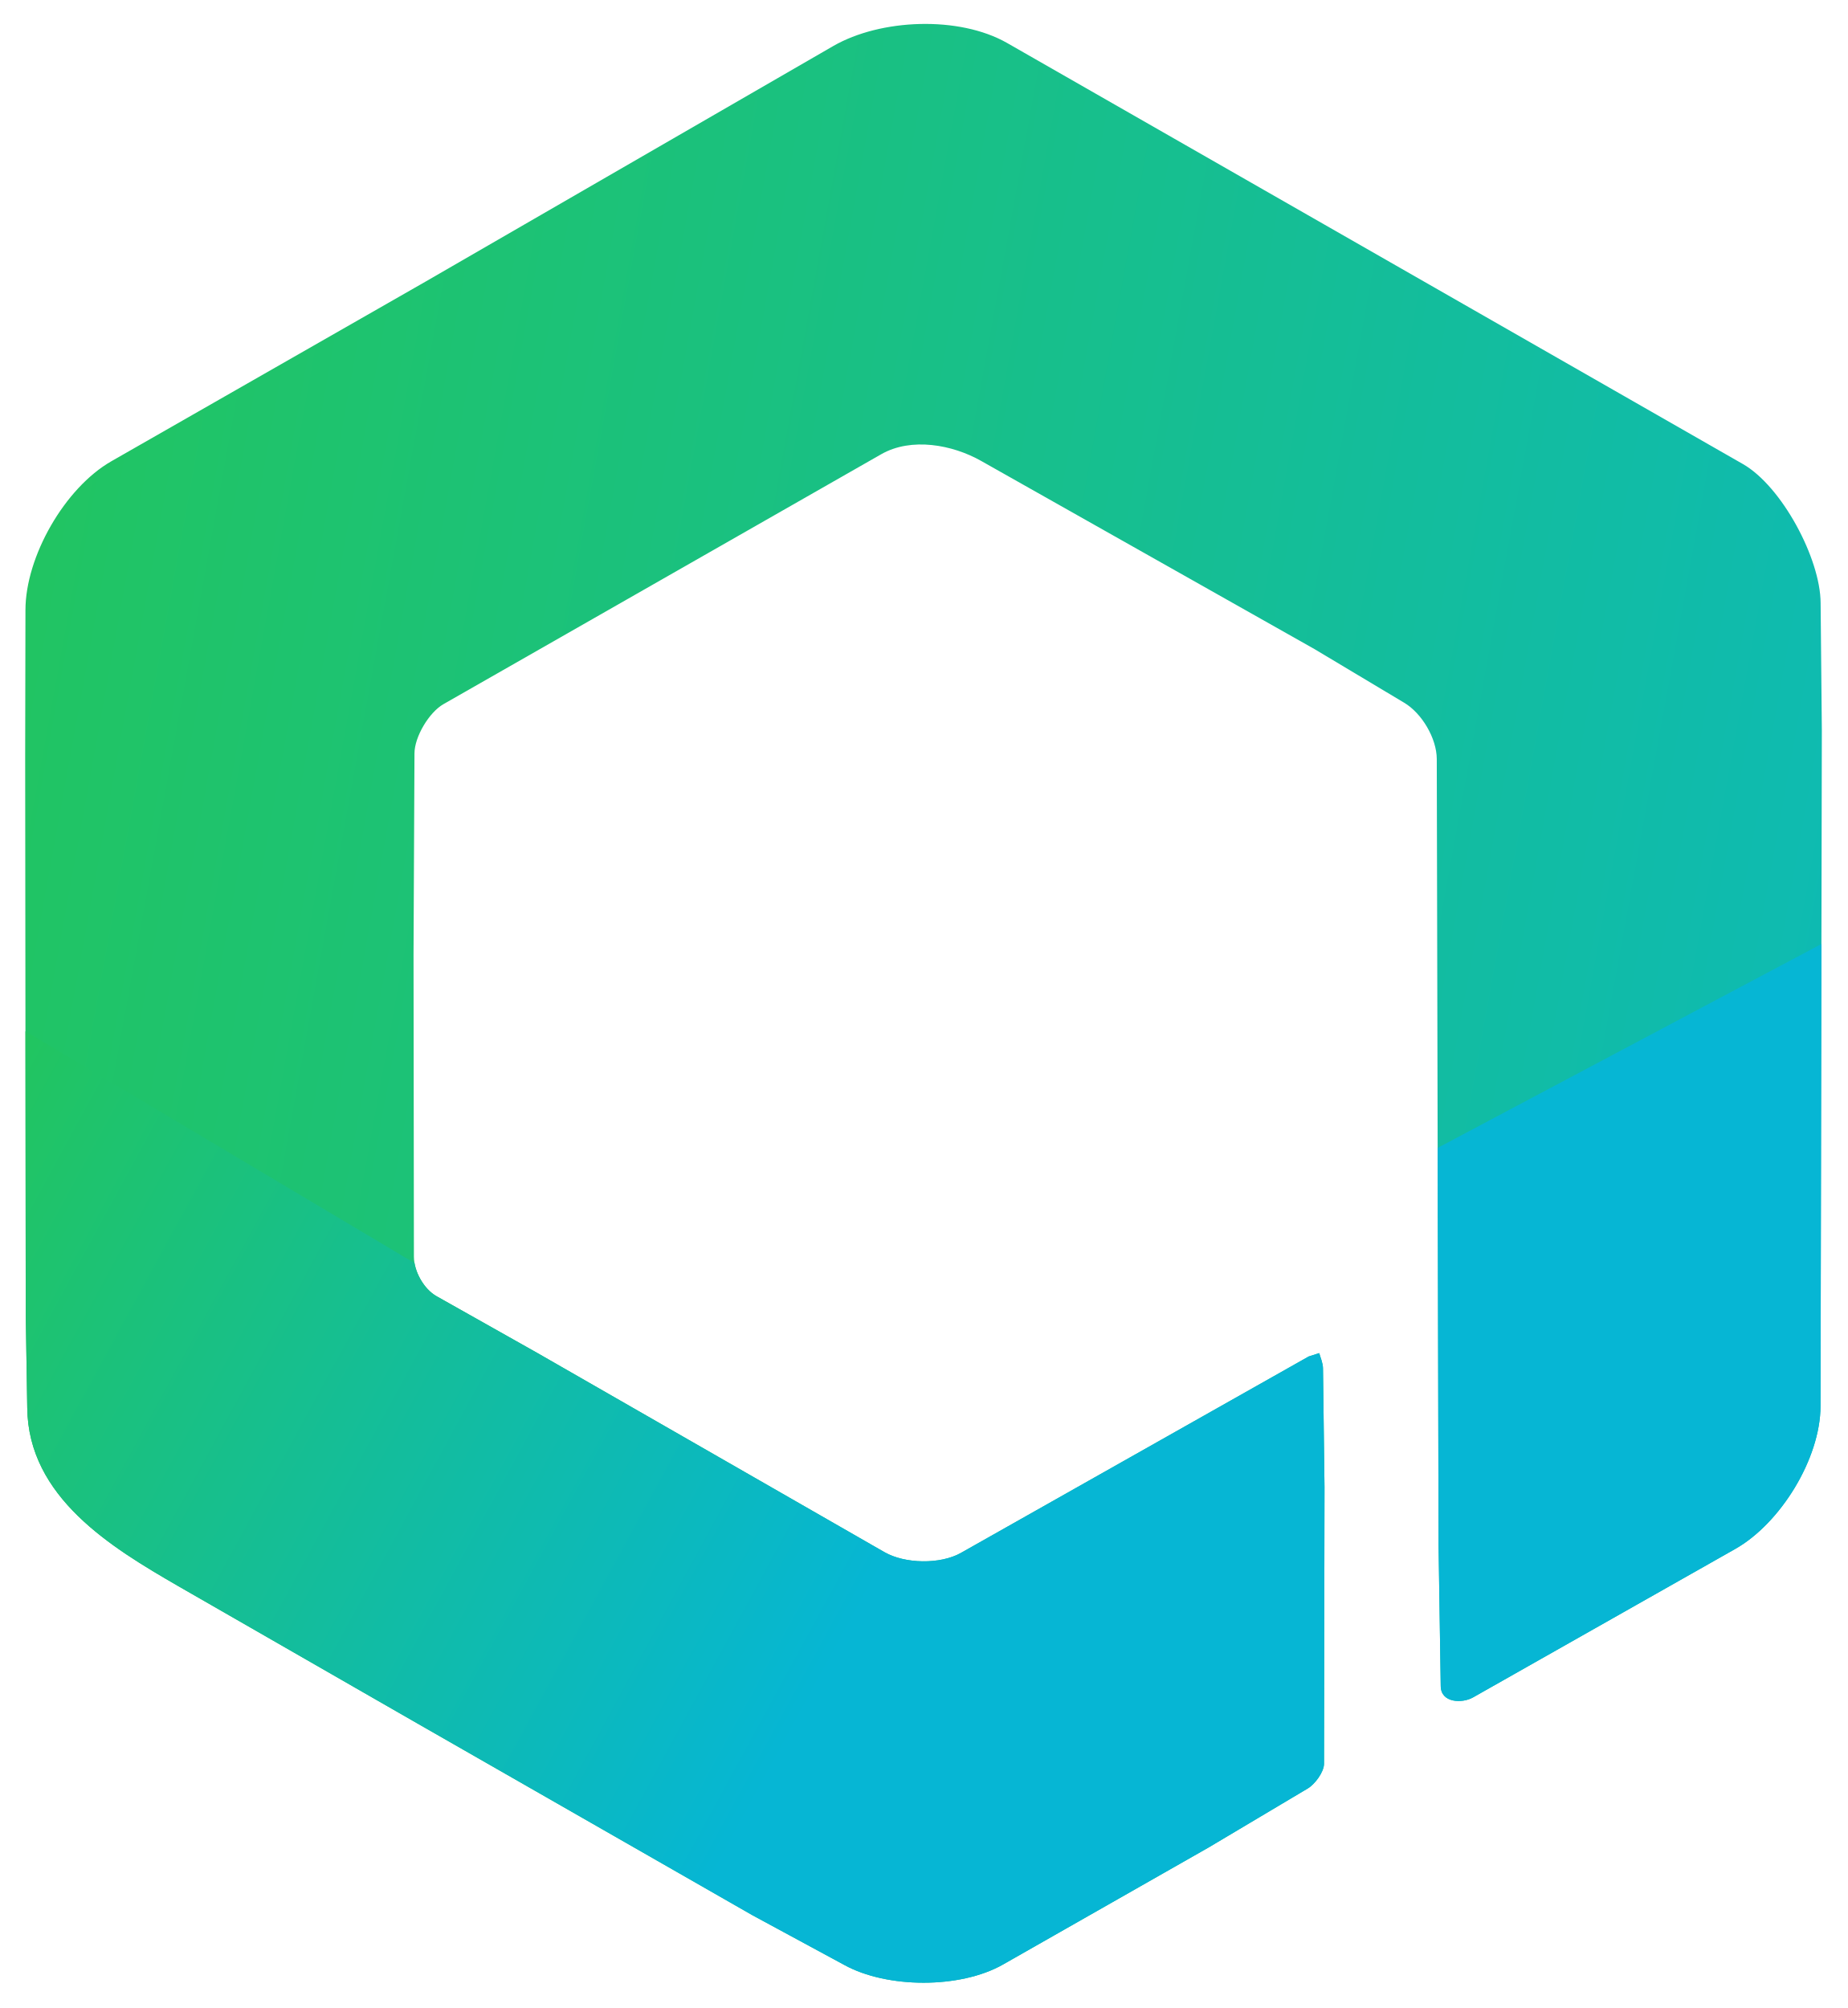
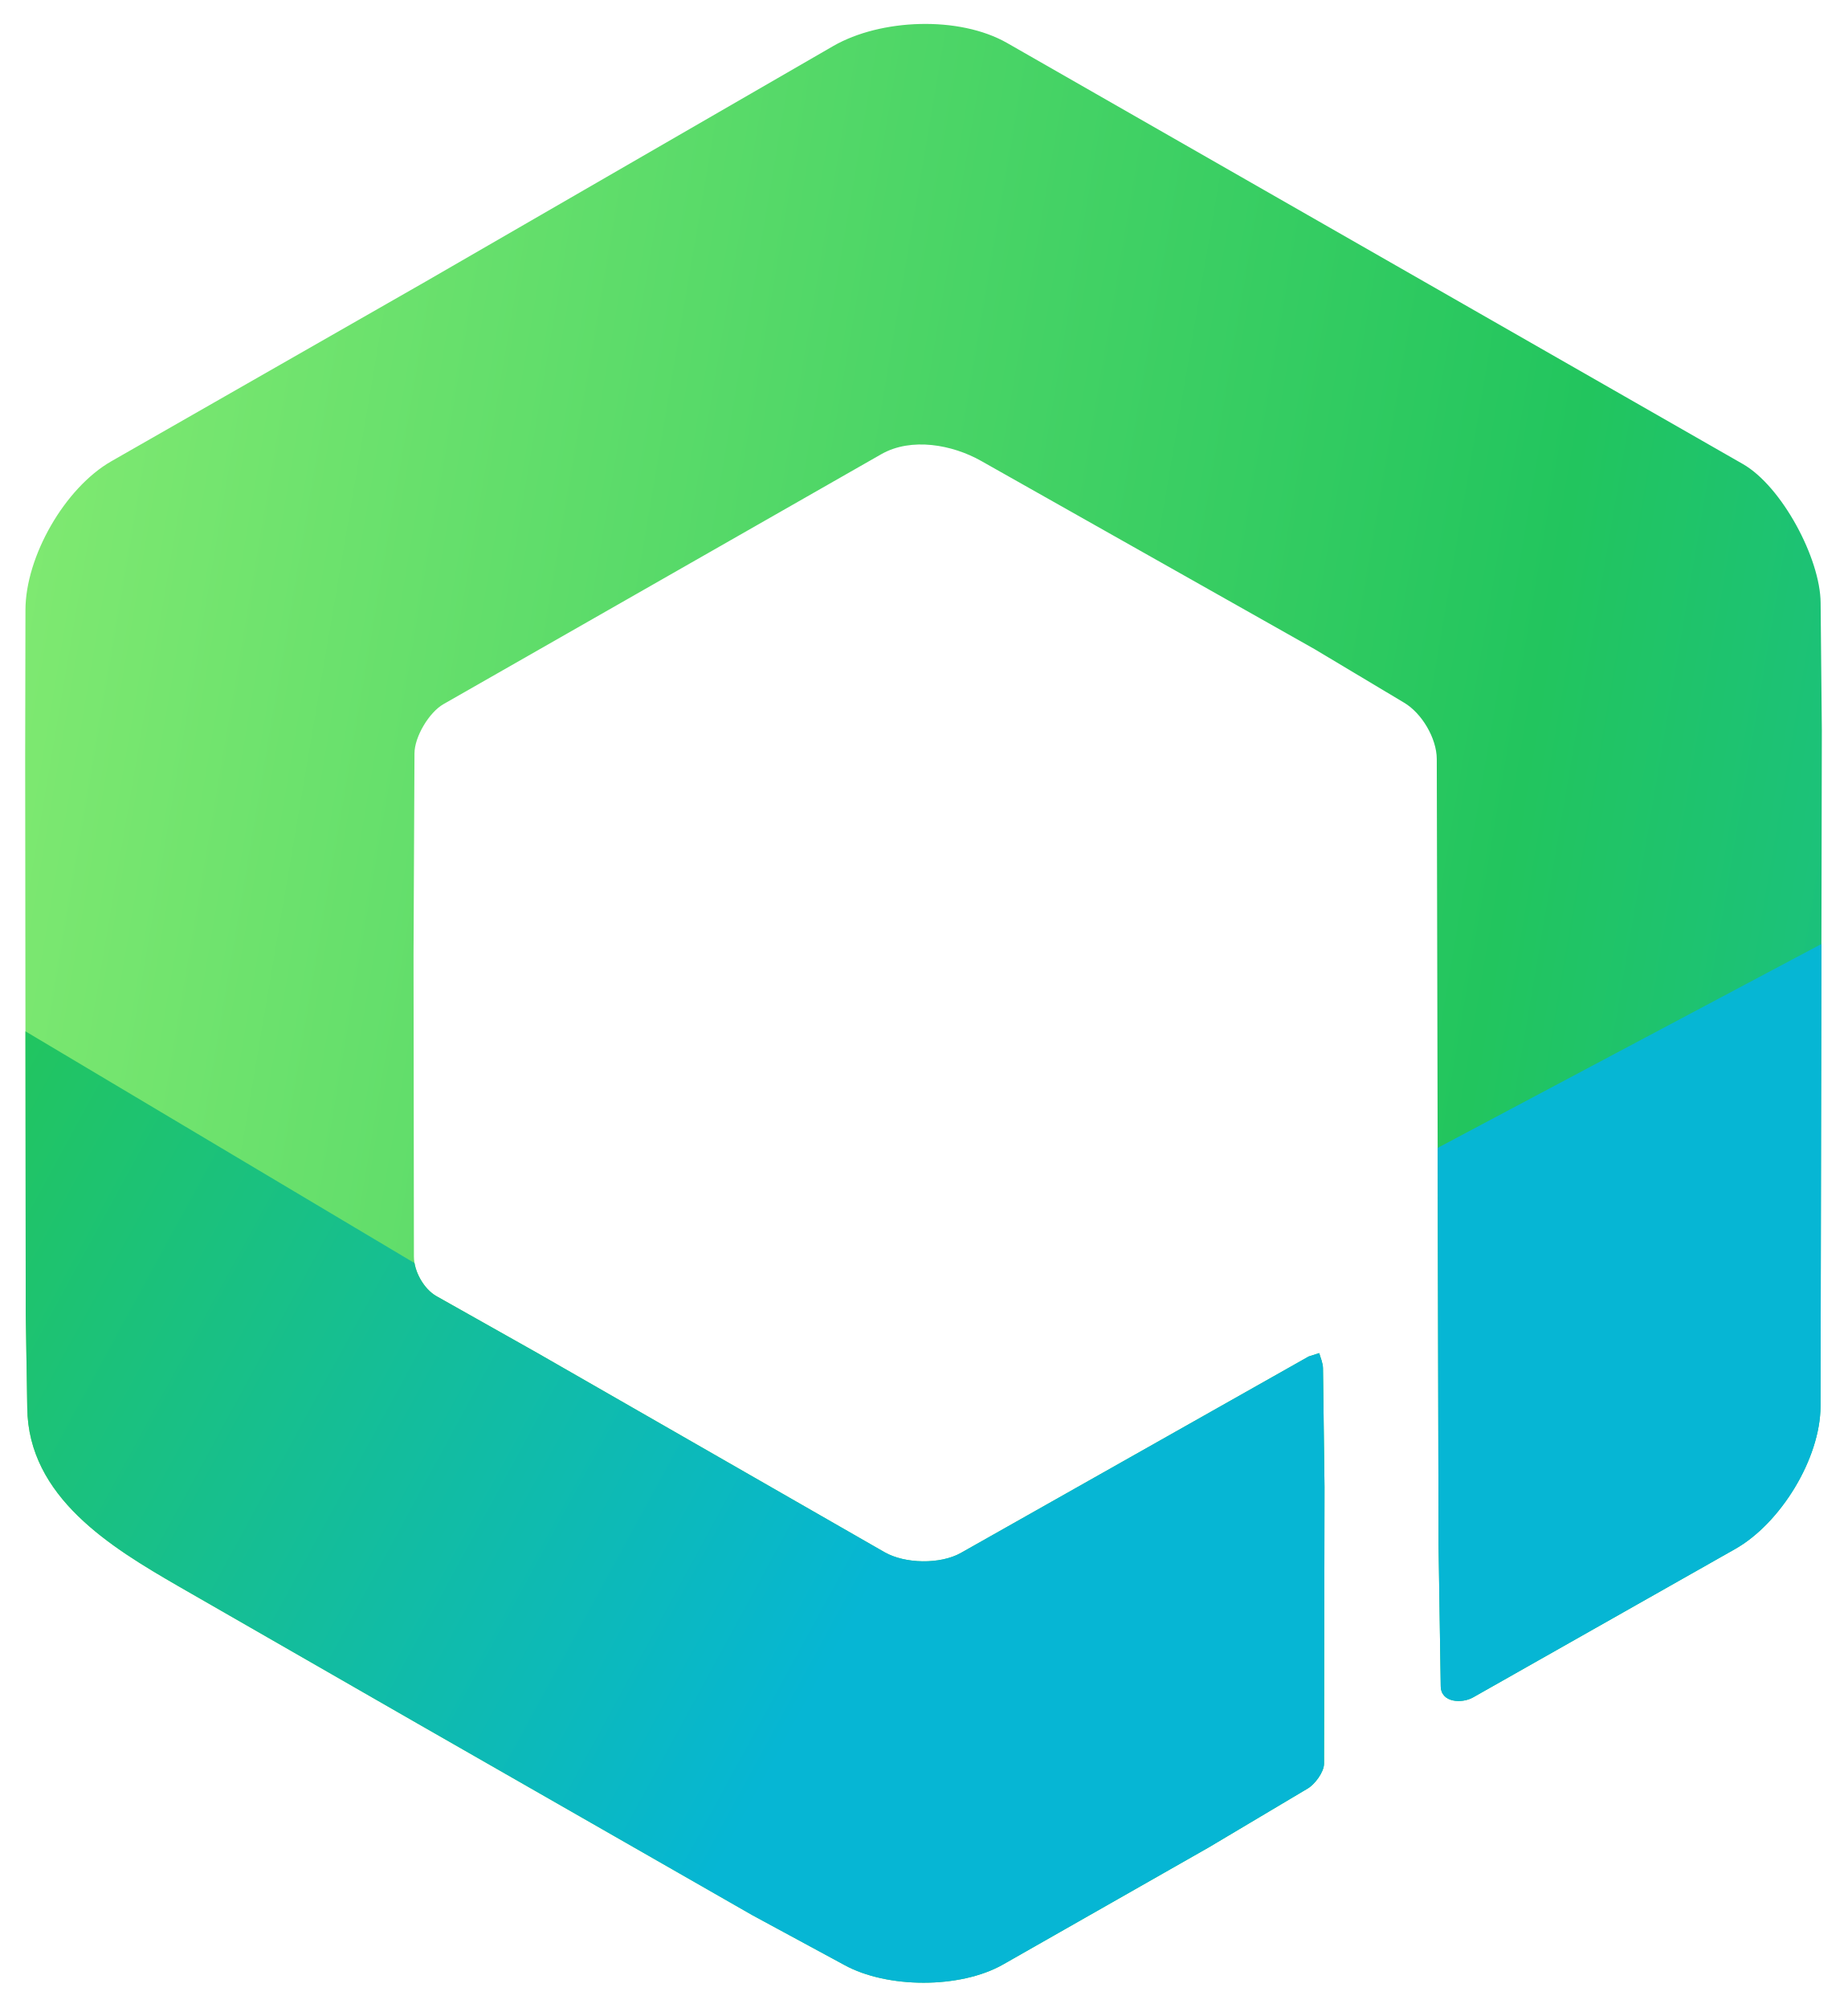
<svg xmlns="http://www.w3.org/2000/svg" viewBox="0 0 196 213" width="196" height="213">
  <defs>
-     <linearGradient id="os-a" gradientUnits="userSpaceOnUse" x1="2.75" y1="2.75" x2="288.5" y2="54.62">
-       <stop offset="0" stop-color="#22C55E" />
+     <linearGradient id="os-a" gradientUnits="userSpaceOnUse" x1="2.75" y1="2.75" x2="307.55" y2="54.62">
+       <stop offset="0" stop-color="#84EB72" />
+       <stop offset=".55" stop-color="#22C55E" />
      <stop offset="1" stop-color="#06B6D4" />
    </linearGradient>
    <linearGradient id="os-b" gradientUnits="userSpaceOnUse" x1="2.75" y1="106.5" x2="193.25" y2="210.25">
      <stop offset="0" stop-color="#22C55E" />
      <stop offset=".5" stop-color="#06B6D4" />
      <stop offset="1" stop-color="#06B6D4" />
    </linearGradient>
    <clipPath id="os-c">
      <polygon points="-2,106.6 84.3,158 198,97.6 198,218 -2,218" />
    </clipPath>
    <path id="os-s" d="M139.95 143.53c.15 .53 .39 1.05 .4 1.61l.16 12.58l-.05 29.37c0 .89-.99 2.19-1.72 2.62l-10.52 6.26l-21.82 12.42c-4.54 2.58-12.29 2.55-16.84 .04l-9.72-5.26l-35.54-20.34l-25.39-14.58c-7.09-4.1-15.93-9.42-16.02-18.93l-.16-9.9l-.06-59.1l.03-15.6c0-5.68 4.17-12.96 9.11-15.79l33.32-19.05l43.27-25c5.02-2.89 13.34-3.23 18.44-.32l27.21 15.57l50.84 29.09c4.13 2.36 8.23 10.03 8.25 14.74l.13 13.49l-.14 71.7c-.01 5.58-4.26 12.46-9.07 15.17l-27.82 15.75c-1.15 .64-3.38 .57-3.4-1.21l-.23-14.95l-.19-83.4c-.01-2.2-1.59-4.87-3.48-5.98l-9.48-5.67l-35.38-19.97c-3.04-1.72-7.4-2.53-10.59-.71l-46.44 26.51c-1.53 .87-3.08 3.47-3.08 5.23l-.1 21.29l.04 32.09c0 1.55 1.05 3.44 2.41 4.2l10.67 6.01l36.83 21.13c2.17 1.25 5.92 1.32 8.11 .09l36.9-20.84l1.12-.36z" />
  </defs>
  <use href="#os-s" fill="url(#os-a)" />
  <use href="#os-s" fill="url(#os-b)" clip-path="url(#os-c)" />
</svg>
